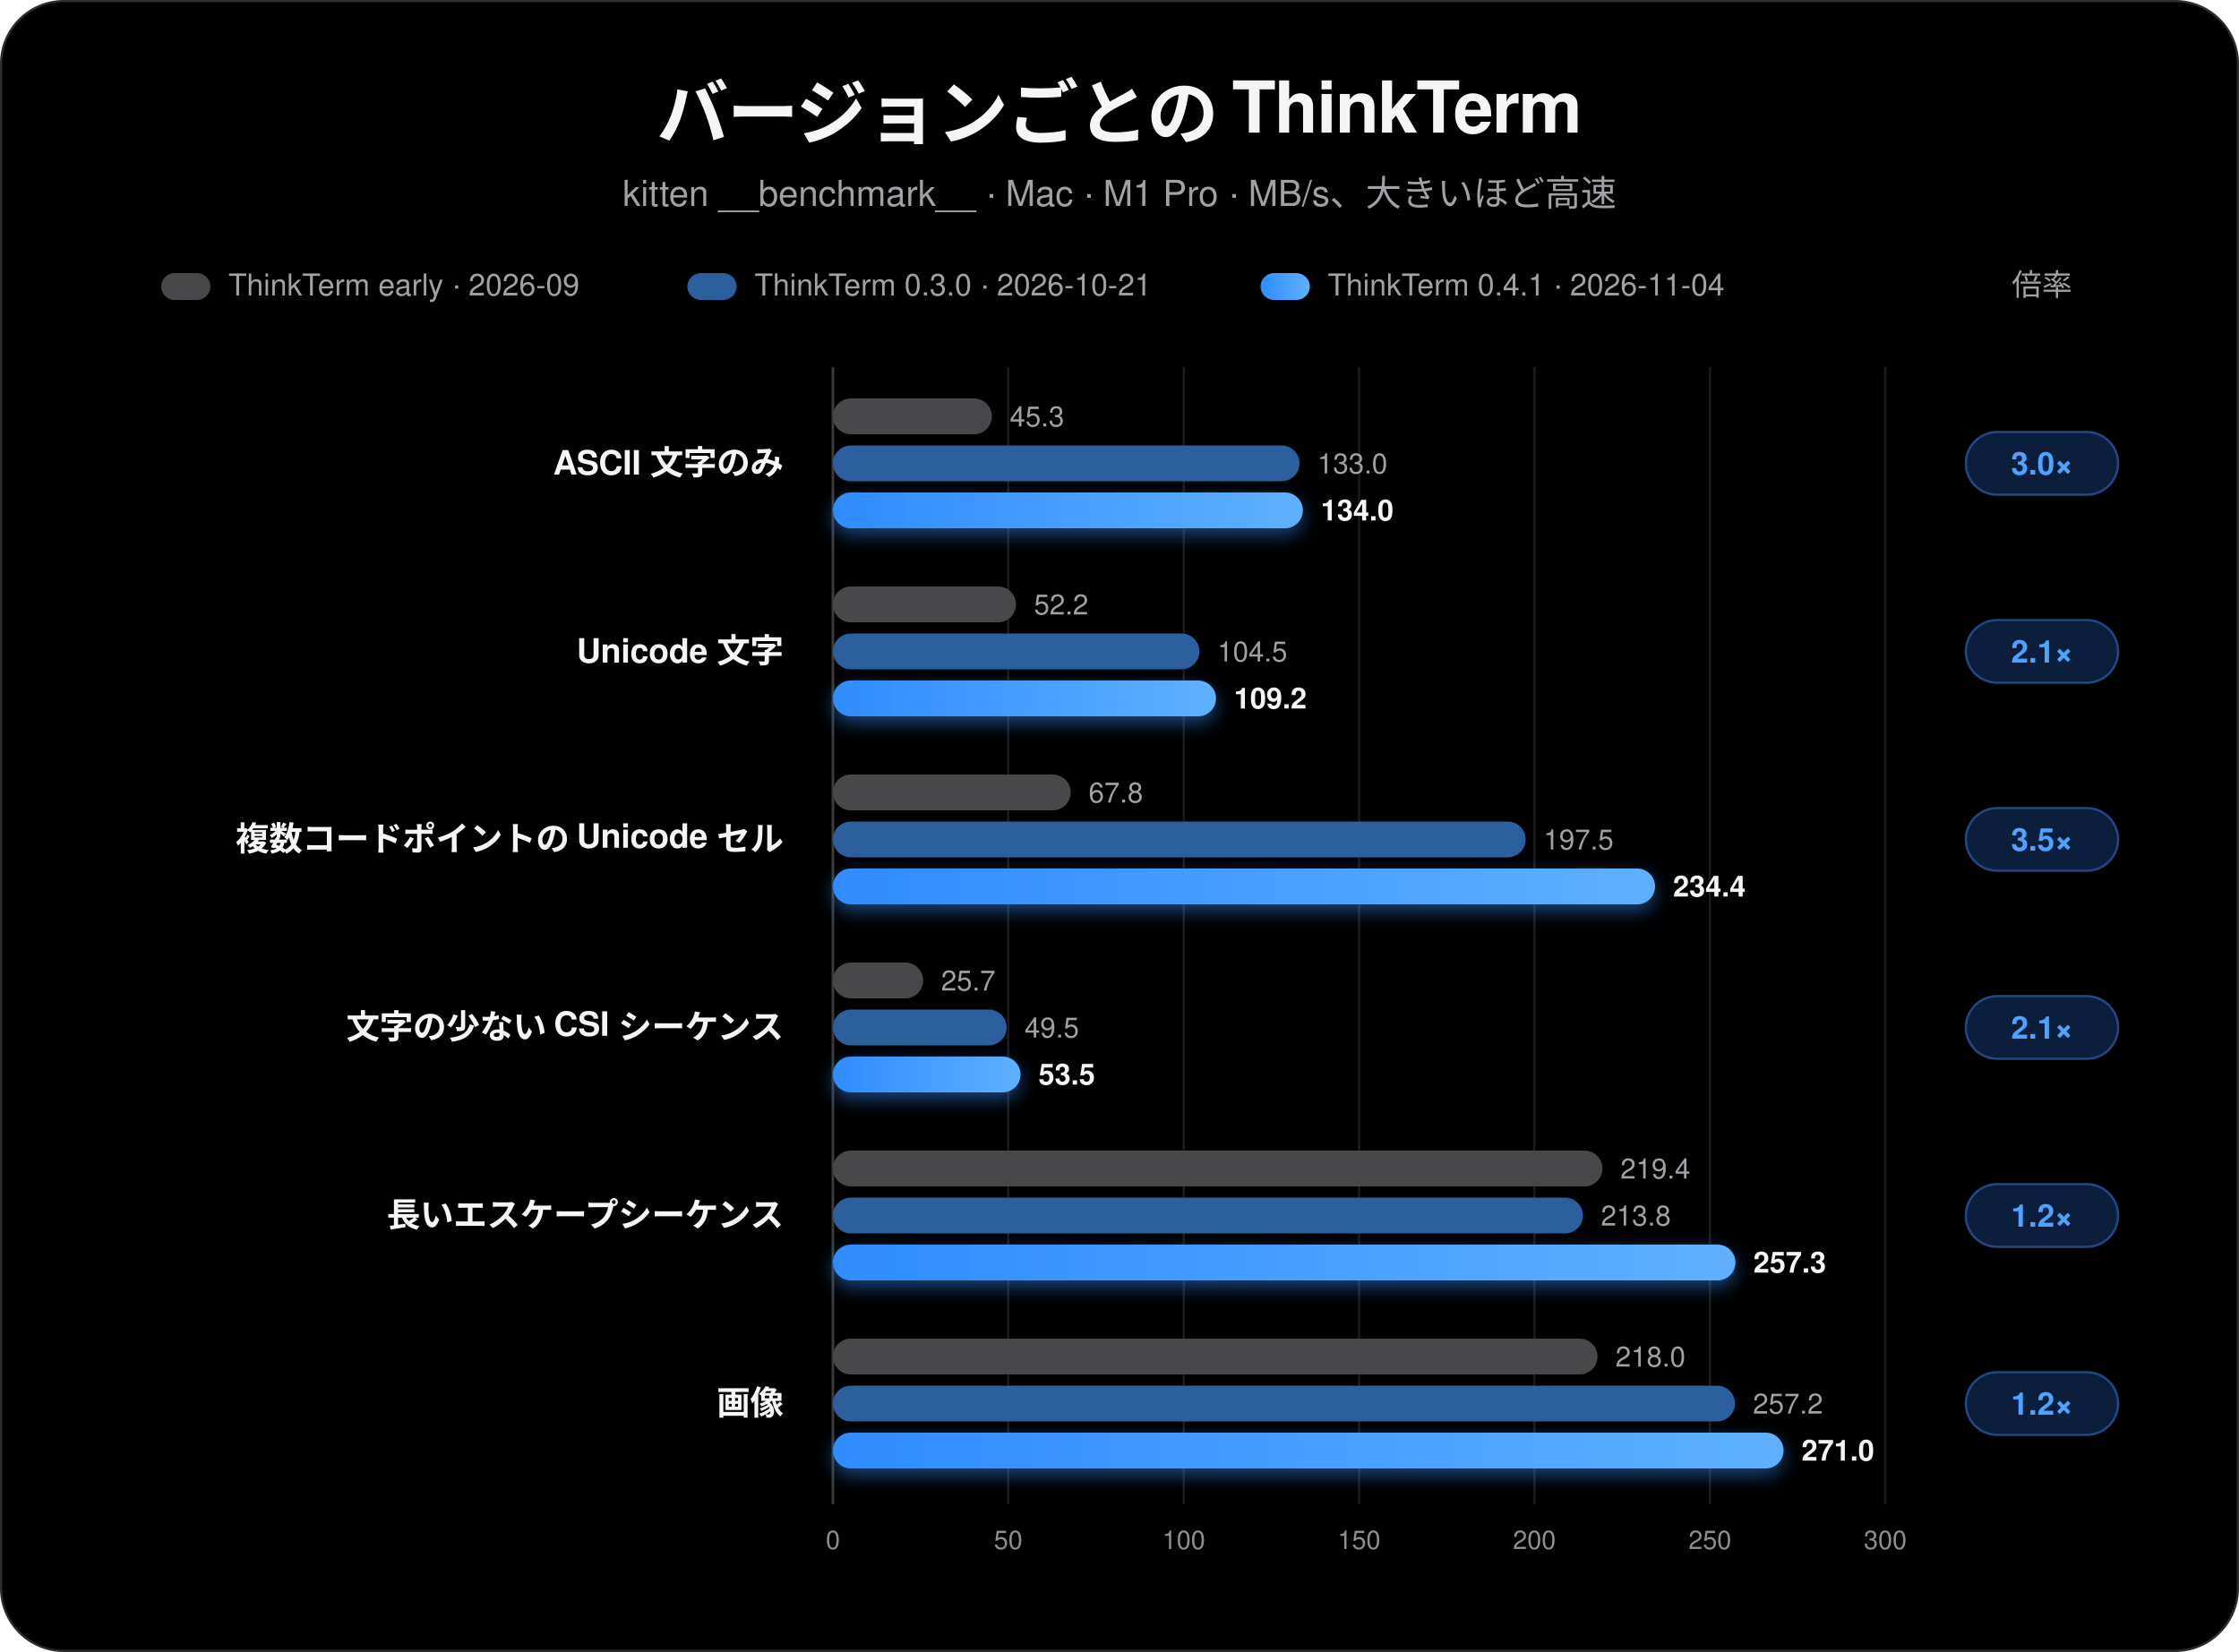
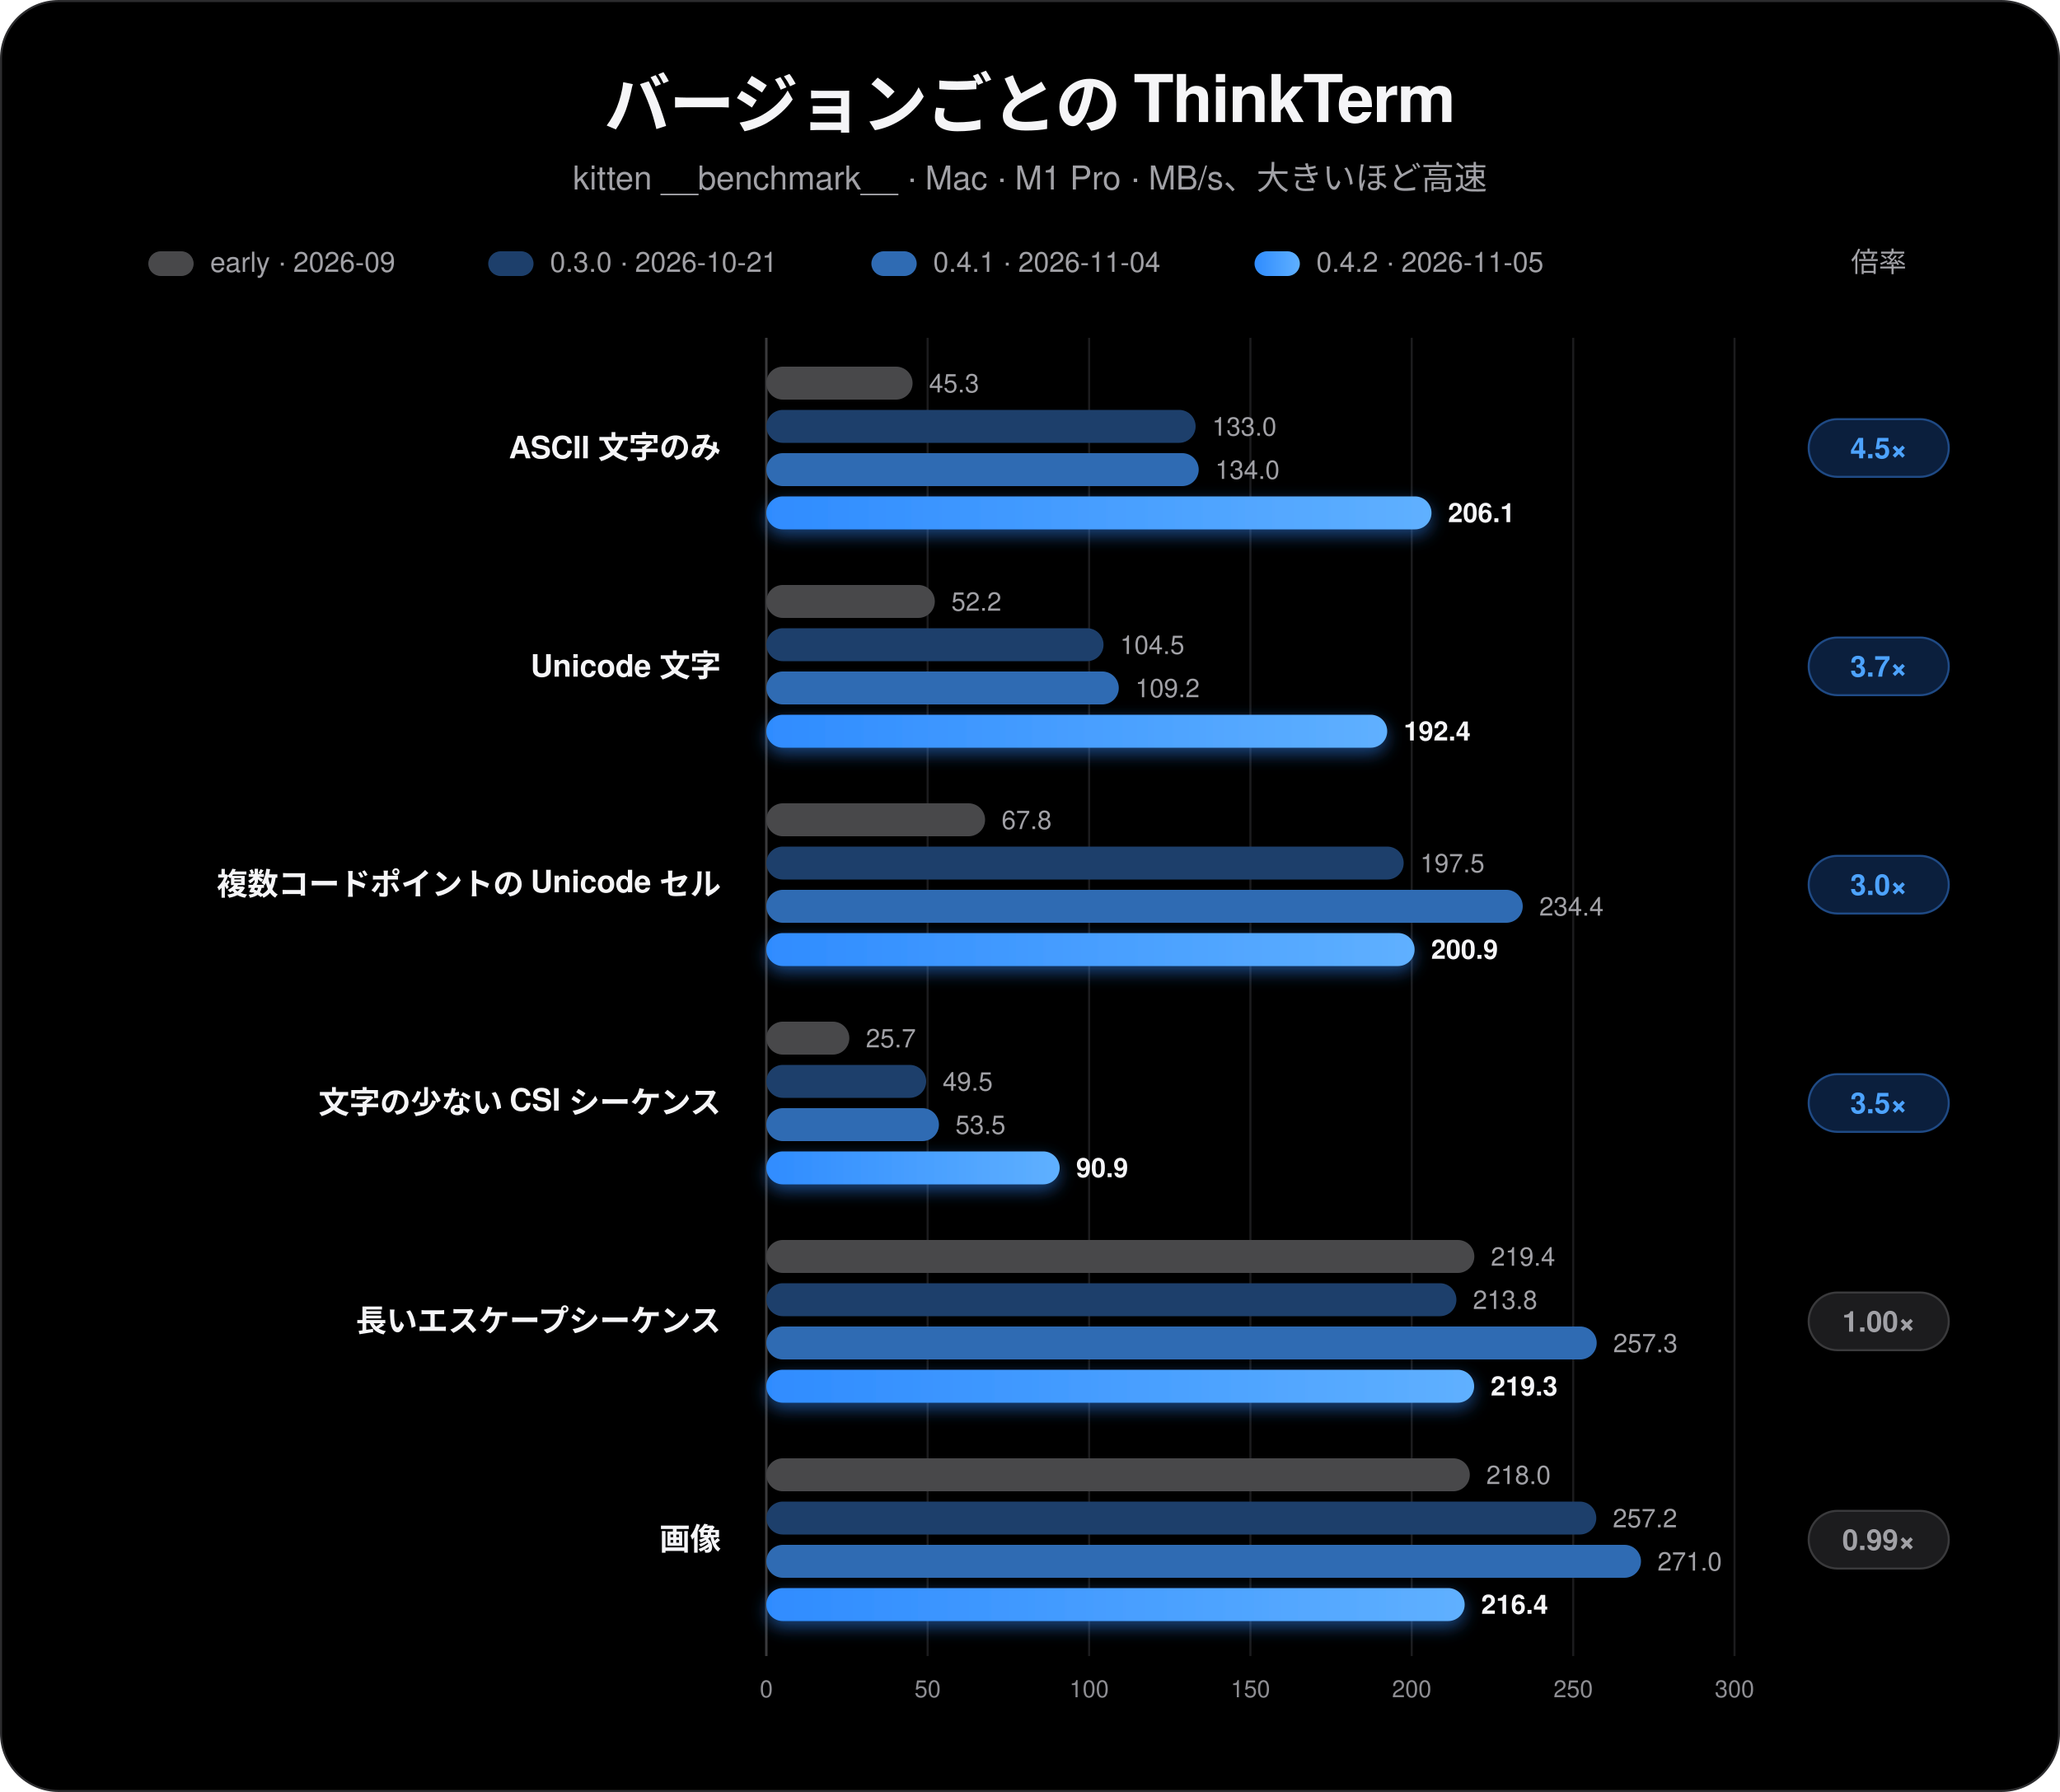
- <svg xmlns="http://www.w3.org/2000/svg" viewBox="0 0 1000 738" width="1000" height="738" role="img" aria-labelledby="t d">
+ <svg xmlns="http://www.w3.org/2000/svg" viewBox="0 0 1000 870" width="1000" height="870" role="img" aria-labelledby="t d">
  <defs>
    <linearGradient id="ours" x1="0" y1="0" x2="1" y2="0">
      <stop offset="0" stop-color="#2f8cff" />
      <stop offset="1" stop-color="#5fb0ff" />
    </linearGradient>
    <filter id="glow" x="-10%" y="-80%" width="120%" height="300%">
      <feDropShadow dx="0" dy="3" stdDeviation="4" flood-color="#2f8cff" flood-opacity="0.5" />
    </filter>
  </defs>
  <style>
text { font-family: -apple-system, BlinkMacSystemFont, 'SF Pro Display', 'SF Pro Text', 'Segoe UI', 'Helvetica Neue', Helvetica, Arial, 'Hiragino Sans', 'Hiragino Kaku Gothic ProN', 'Yu Gothic', 'Meiryo', 'Noto Sans CJK JP', sans-serif; fill: #f5f5f7; }
.headline { font-size: 32px; font-weight: 700; letter-spacing: -0.6px; }
.subhead { font-size: 16px; fill: #a1a1a6; }
.label { font-size: 15px; font-weight: 600; letter-spacing: -0.1px; }
.legend { font-size: 13.5px; font-weight: 500; fill: #a1a1a6; }
.val-ours { font-size: 13px; font-weight: 700; }
.val-theirs { font-size: 12.5px; font-weight: 500; fill: #a1a1a6; }
.tick { font-size: 11.5px; fill: #8e8e93; }
.caption { font-size: 13px; font-weight: 500; fill: #8e8e93; }
.grid { stroke: #1c1c1e; stroke-width: 1; }
.axis { stroke: #3a3a3c; stroke-width: 1.2; }
.ours { fill: url(#ours); }
.ours-bar { fill: url(#ours); filter: url(#glow); }
.theirs { fill: #48484a; }
- .mid { fill: #2c5f9e; }
+ .mid0 { fill: #1d3f6b; }
+ .mid1 { fill: #2f6bb3; }
.win { fill: #0b1f3d; stroke: #1f4a85; }
.win-t { font-size: 14px; font-weight: 700; fill: #4da3ff; }
.even { fill: #1c1c1e; stroke: #3a3a3c; }
.even-t { font-size: 14px; font-weight: 700; fill: #a1a1a6; }
</style>
-   <rect x="0.5" y="0.5" width="999" height="737" rx="28" fill="#000000" stroke="#2c2c2e" />
+   <rect x="0.5" y="0.5" width="999" height="869" rx="28" fill="#000000" stroke="#2c2c2e" />
  <text x="500" y="62" class="headline" text-anchor="middle">バージョンごとの ThinkTerm</text>
  <text x="500" y="92" class="subhead" text-anchor="middle">kitten __benchmark__ · Mac · M1 Pro · MB/s、大きいほど高速</text>
  <rect x="72" y="122" width="22" height="12" rx="6" class="theirs" />
-   <text x="102" y="132" class="legend">ThinkTerm early · 2026-09</text>
-   <rect x="307" y="122" width="22" height="12" rx="6" class="mid" />
-   <text x="337" y="132" class="legend">ThinkTerm 0.3.0 · 2026-10-21</text>
-   <rect x="563" y="122" width="22" height="12" rx="6" class="ours" />
-   <text x="593" y="132" class="legend">ThinkTerm 0.4.1 · 2026-11-04</text>
+   <text x="102" y="132" class="legend">early · 2026-09</text>
+   <rect x="237" y="122" width="22" height="12" rx="6" class="mid0" />
+   <text x="267" y="132" class="legend">0.3.0 · 2026-10-21</text>
+   <rect x="423" y="122" width="22" height="12" rx="6" class="mid1" />
+   <text x="453" y="132" class="legend">0.4.1 · 2026-11-04</text>
+   <rect x="609" y="122" width="22" height="12" rx="6" class="ours" />
+   <text x="639" y="132" class="legend">0.4.2 · 2026-11-05</text>
  <text x="912" y="132" class="legend" text-anchor="middle">倍率</text>
-   <line x1="450.3" y1="164" x2="450.3" y2="672" class="grid" />
-   <text x="450.3" y="692" class="tick" text-anchor="middle">50</text>
-   <line x1="528.7" y1="164" x2="528.7" y2="672" class="grid" />
-   <text x="528.7" y="692" class="tick" text-anchor="middle">100</text>
-   <line x1="607.0" y1="164" x2="607.0" y2="672" class="grid" />
-   <text x="607.0" y="692" class="tick" text-anchor="middle">150</text>
-   <line x1="685.3" y1="164" x2="685.3" y2="672" class="grid" />
-   <text x="685.3" y="692" class="tick" text-anchor="middle">200</text>
-   <line x1="763.7" y1="164" x2="763.7" y2="672" class="grid" />
-   <text x="763.7" y="692" class="tick" text-anchor="middle">250</text>
-   <line x1="842.0" y1="164" x2="842.0" y2="672" class="grid" />
-   <text x="842.0" y="692" class="tick" text-anchor="middle">300</text>
-   <line x1="372" y1="164" x2="372" y2="672" class="axis" />
-   <text x="372" y="692" class="tick" text-anchor="middle">0</text>
-   <text x="350" y="212.0" class="label" text-anchor="end">ASCII 文字のみ</text>
+   <line x1="450.3" y1="164" x2="450.3" y2="804" class="grid" />
+   <text x="450.3" y="824" class="tick" text-anchor="middle">50</text>
+   <line x1="528.7" y1="164" x2="528.7" y2="804" class="grid" />
+   <text x="528.7" y="824" class="tick" text-anchor="middle">100</text>
+   <line x1="607.0" y1="164" x2="607.0" y2="804" class="grid" />
+   <text x="607.0" y="824" class="tick" text-anchor="middle">150</text>
+   <line x1="685.3" y1="164" x2="685.3" y2="804" class="grid" />
+   <text x="685.3" y="824" class="tick" text-anchor="middle">200</text>
+   <line x1="763.7" y1="164" x2="763.7" y2="804" class="grid" />
+   <text x="763.7" y="824" class="tick" text-anchor="middle">250</text>
+   <line x1="842.0" y1="164" x2="842.0" y2="804" class="grid" />
+   <text x="842.0" y="824" class="tick" text-anchor="middle">300</text>
+   <line x1="372" y1="164" x2="372" y2="804" class="axis" />
+   <text x="372" y="824" class="tick" text-anchor="middle">0</text>
+   <text x="350" y="222.5" class="label" text-anchor="end">ASCII 文字のみ</text>
  <rect x="372" y="178" width="71.0" height="16" rx="8.0" class="theirs" />
  <text x="451.0" y="190.5" class="val-theirs">45.3</text>
-   <rect x="372" y="199" width="208.4" height="16" rx="8.0" class="mid" />
+   <rect x="372" y="199" width="208.4" height="16" rx="8.0" class="mid0" />
  <text x="588.4" y="211.5" class="val-theirs">133.0</text>
-   <rect x="372" y="220" width="209.9" height="16" rx="8.0" class="ours-bar" />
-   <text x="589.9" y="232.5" class="val-ours">134.0</text>
-   <rect x="878" y="193.0" width="68" height="28" rx="14" class="win" />
-   <text x="912" y="212.0" class="win-t" text-anchor="middle">3.0×</text>
-   <text x="350" y="296.0" class="label" text-anchor="end">Unicode 文字</text>
-   <rect x="372" y="262" width="81.8" height="16" rx="8.0" class="theirs" />
-   <text x="461.8" y="274.5" class="val-theirs">52.2</text>
-   <rect x="372" y="283" width="163.7" height="16" rx="8.0" class="mid" />
-   <text x="543.7" y="295.5" class="val-theirs">104.5</text>
-   <rect x="372" y="304" width="171.1" height="16" rx="8.0" class="ours-bar" />
-   <text x="551.1" y="316.5" class="val-ours">109.2</text>
-   <rect x="878" y="277.0" width="68" height="28" rx="14" class="win" />
-   <text x="912" y="296.0" class="win-t" text-anchor="middle">2.1×</text>
-   <text x="350" y="380.0" class="label" text-anchor="end">複数コードポイントの Unicode セル</text>
-   <rect x="372" y="346" width="106.2" height="16" rx="8.0" class="theirs" />
-   <text x="486.2" y="358.5" class="val-theirs">67.8</text>
-   <rect x="372" y="367" width="309.4" height="16" rx="8.0" class="mid" />
-   <text x="689.4" y="379.5" class="val-theirs">197.5</text>
-   <rect x="372" y="388" width="367.2" height="16" rx="8.0" class="ours-bar" />
-   <text x="747.2" y="400.5" class="val-ours">234.4</text>
-   <rect x="878" y="361.0" width="68" height="28" rx="14" class="win" />
-   <text x="912" y="380.0" class="win-t" text-anchor="middle">3.5×</text>
-   <text x="350" y="464.0" class="label" text-anchor="end">文字の少ない CSI シーケンス</text>
-   <rect x="372" y="430" width="40.3" height="16" rx="8.0" class="theirs" />
-   <text x="420.3" y="442.5" class="val-theirs">25.7</text>
-   <rect x="372" y="451" width="77.6" height="16" rx="8.0" class="mid" />
-   <text x="457.6" y="463.5" class="val-theirs">49.5</text>
-   <rect x="372" y="472" width="83.8" height="16" rx="8.0" class="ours-bar" />
-   <text x="463.8" y="484.5" class="val-ours">53.5</text>
-   <rect x="878" y="445.0" width="68" height="28" rx="14" class="win" />
-   <text x="912" y="464.0" class="win-t" text-anchor="middle">2.1×</text>
-   <text x="350" y="548.0" class="label" text-anchor="end">長いエスケープシーケンス</text>
-   <rect x="372" y="514" width="343.7" height="16" rx="8.0" class="theirs" />
-   <text x="723.7" y="526.5" class="val-theirs">219.4</text>
-   <rect x="372" y="535" width="335.0" height="16" rx="8.0" class="mid" />
-   <text x="715.0" y="547.5" class="val-theirs">213.8</text>
-   <rect x="372" y="556" width="403.1" height="16" rx="8.0" class="ours-bar" />
-   <text x="783.1" y="568.5" class="val-ours">257.3</text>
-   <rect x="878" y="529.0" width="68" height="28" rx="14" class="win" />
-   <text x="912" y="548.0" class="win-t" text-anchor="middle">1.2×</text>
-   <text x="350" y="632.0" class="label" text-anchor="end">画像</text>
-   <rect x="372" y="598" width="341.5" height="16" rx="8.0" class="theirs" />
-   <text x="721.5" y="610.5" class="val-theirs">218.0</text>
-   <rect x="372" y="619" width="402.9" height="16" rx="8.0" class="mid" />
-   <text x="782.9" y="631.5" class="val-theirs">257.2</text>
-   <rect x="372" y="640" width="424.6" height="16" rx="8.0" class="ours-bar" />
-   <text x="804.6" y="652.5" class="val-ours">271.0</text>
-   <rect x="878" y="613.0" width="68" height="28" rx="14" class="win" />
-   <text x="912" y="632.0" class="win-t" text-anchor="middle">1.2×</text>
+   <rect x="372" y="220" width="209.9" height="16" rx="8.0" class="mid1" />
+   <text x="589.9" y="232.5" class="val-theirs">134.0</text>
+   <rect x="372" y="241" width="322.9" height="16" rx="8.0" class="ours-bar" />
+   <text x="702.9" y="253.5" class="val-ours">206.1</text>
+   <rect x="878" y="203.5" width="68" height="28" rx="14" class="win" />
+   <text x="912" y="222.5" class="win-t" text-anchor="middle">4.5×</text>
+   <text x="350" y="328.5" class="label" text-anchor="end">Unicode 文字</text>
+   <rect x="372" y="284" width="81.8" height="16" rx="8.0" class="theirs" />
+   <text x="461.8" y="296.5" class="val-theirs">52.2</text>
+   <rect x="372" y="305" width="163.7" height="16" rx="8.0" class="mid0" />
+   <text x="543.7" y="317.5" class="val-theirs">104.5</text>
+   <rect x="372" y="326" width="171.1" height="16" rx="8.0" class="mid1" />
+   <text x="551.1" y="338.5" class="val-theirs">109.2</text>
+   <rect x="372" y="347" width="301.4" height="16" rx="8.0" class="ours-bar" />
+   <text x="681.4" y="359.5" class="val-ours">192.4</text>
+   <rect x="878" y="309.5" width="68" height="28" rx="14" class="win" />
+   <text x="912" y="328.5" class="win-t" text-anchor="middle">3.7×</text>
+   <text x="350" y="434.5" class="label" text-anchor="end">複数コードポイントの Unicode セル</text>
+   <rect x="372" y="390" width="106.2" height="16" rx="8.0" class="theirs" />
+   <text x="486.2" y="402.5" class="val-theirs">67.8</text>
+   <rect x="372" y="411" width="309.4" height="16" rx="8.0" class="mid0" />
+   <text x="689.4" y="423.5" class="val-theirs">197.5</text>
+   <rect x="372" y="432" width="367.2" height="16" rx="8.0" class="mid1" />
+   <text x="747.2" y="444.5" class="val-theirs">234.4</text>
+   <rect x="372" y="453" width="314.7" height="16" rx="8.0" class="ours-bar" />
+   <text x="694.7" y="465.5" class="val-ours">200.9</text>
+   <rect x="878" y="415.5" width="68" height="28" rx="14" class="win" />
+   <text x="912" y="434.5" class="win-t" text-anchor="middle">3.0×</text>
+   <text x="350" y="540.5" class="label" text-anchor="end">文字の少ない CSI シーケンス</text>
+   <rect x="372" y="496" width="40.3" height="16" rx="8.0" class="theirs" />
+   <text x="420.3" y="508.5" class="val-theirs">25.7</text>
+   <rect x="372" y="517" width="77.6" height="16" rx="8.0" class="mid0" />
+   <text x="457.6" y="529.5" class="val-theirs">49.5</text>
+   <rect x="372" y="538" width="83.8" height="16" rx="8.0" class="mid1" />
+   <text x="463.8" y="550.5" class="val-theirs">53.5</text>
+   <rect x="372" y="559" width="142.4" height="16" rx="8.0" class="ours-bar" />
+   <text x="522.4" y="571.5" class="val-ours">90.9</text>
+   <rect x="878" y="521.5" width="68" height="28" rx="14" class="win" />
+   <text x="912" y="540.5" class="win-t" text-anchor="middle">3.5×</text>
+   <text x="350" y="646.5" class="label" text-anchor="end">長いエスケープシーケンス</text>
+   <rect x="372" y="602" width="343.7" height="16" rx="8.0" class="theirs" />
+   <text x="723.7" y="614.5" class="val-theirs">219.4</text>
+   <rect x="372" y="623" width="335.0" height="16" rx="8.0" class="mid0" />
+   <text x="715.0" y="635.5" class="val-theirs">213.8</text>
+   <rect x="372" y="644" width="403.1" height="16" rx="8.0" class="mid1" />
+   <text x="783.1" y="656.5" class="val-theirs">257.3</text>
+   <rect x="372" y="665" width="343.6" height="16" rx="8.0" class="ours-bar" />
+   <text x="723.6" y="677.5" class="val-ours">219.3</text>
+   <rect x="878" y="627.5" width="68" height="28" rx="14" class="even" />
+   <text x="912" y="646.5" class="even-t" text-anchor="middle">1.00×</text>
+   <text x="350" y="752.5" class="label" text-anchor="end">画像</text>
+   <rect x="372" y="708" width="341.5" height="16" rx="8.0" class="theirs" />
+   <text x="721.5" y="720.5" class="val-theirs">218.0</text>
+   <rect x="372" y="729" width="402.9" height="16" rx="8.0" class="mid0" />
+   <text x="782.9" y="741.5" class="val-theirs">257.2</text>
+   <rect x="372" y="750" width="424.6" height="16" rx="8.0" class="mid1" />
+   <text x="804.6" y="762.5" class="val-theirs">271.0</text>
+   <rect x="372" y="771" width="339.0" height="16" rx="8.0" class="ours-bar" />
+   <text x="719.0" y="783.5" class="val-ours">216.4</text>
+   <rect x="878" y="733.5" width="68" height="28" rx="14" class="even" />
+   <text x="912" y="752.5" class="even-t" text-anchor="middle">0.99×</text>
</svg>
